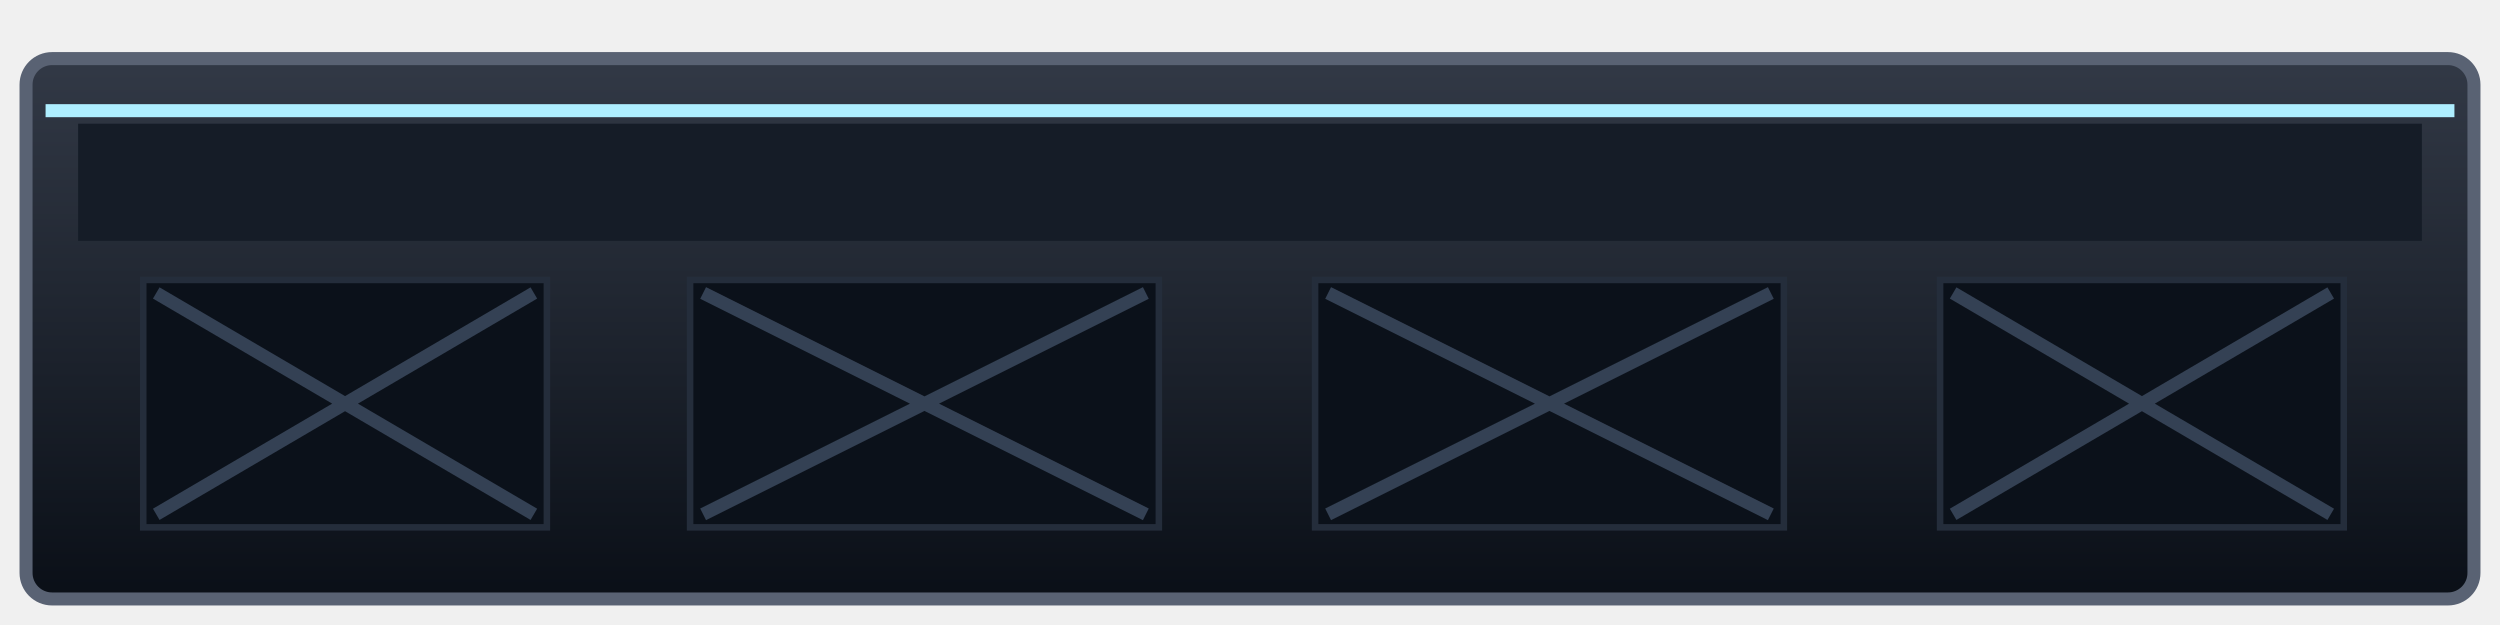
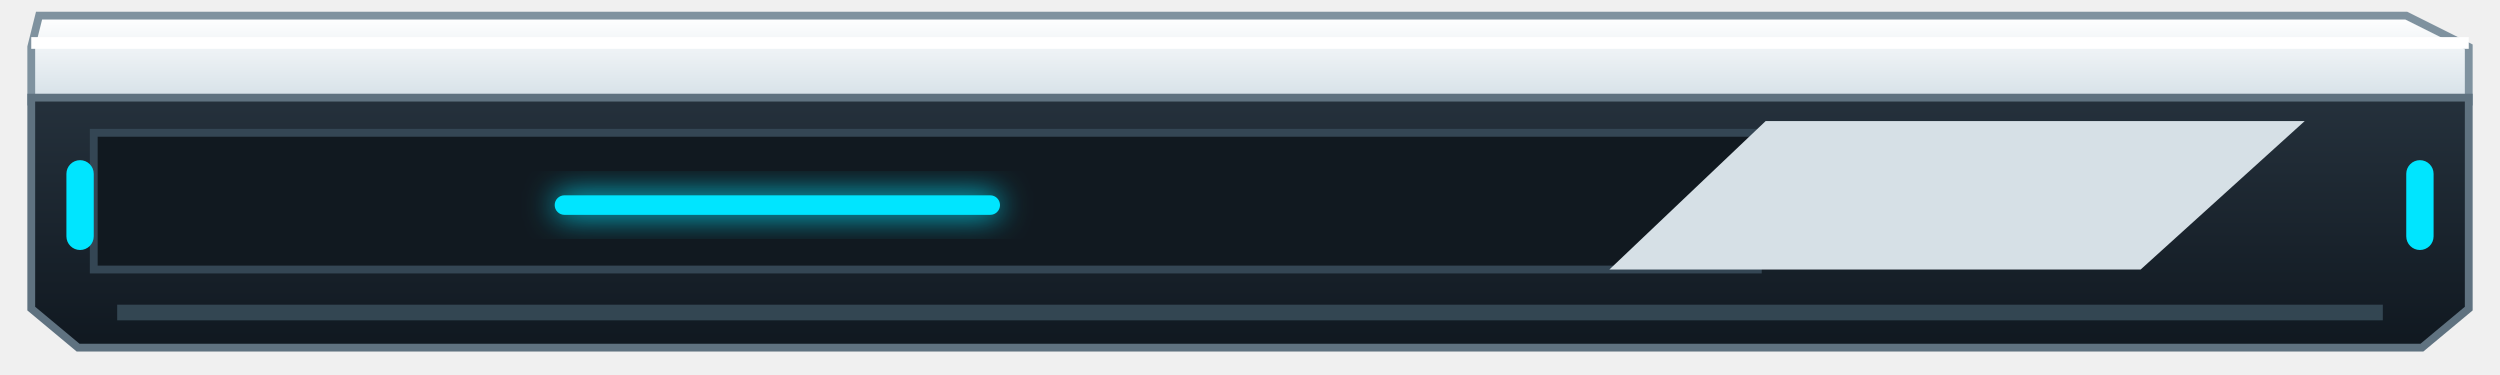
- <svg xmlns="http://www.w3.org/2000/svg" width="384" height="96" viewBox="0 0 384 96">
+ <svg xmlns="http://www.w3.org/2000/svg" width="640" height="96" viewBox="0 0 640 96">
  <defs>
-     <filter id="g">
-       <feGaussianBlur stdDeviation="3" result="b" />
+     <linearGradient id="top" x1="0" y1="0" x2="0" y2="1">
+       <stop stop-color="#fff" />
+       <stop offset="1" stop-color="#d5e0e7" />
+     </linearGradient>
+     <linearGradient id="body" x1="0" y1="0" x2="0" y2="1">
+       <stop stop-color="#25313c" />
+       <stop offset="1" stop-color="#101820" />
+     </linearGradient>
+     <filter id="g" x="-30%" y="-120%" width="160%" height="340%">
+       <feGaussianBlur stdDeviation="4" result="b" />
      <feMerge>
        <feMergeNode in="b" />
        <feMergeNode in="SourceGraphic" />
      </feMerge>
    </filter>
-     <linearGradient id="m" x1="0" y1="0" x2="0" y2="1">
-       <stop stop-color="#323946" />
-       <stop offset="1" stop-color="#0a0f17" />
-     </linearGradient>
  </defs>
-   <rect x="4" y="9" width="376" height="83" rx="4" fill="url(#m)" stroke="#596273" stroke-width="2" />
-   <rect x="12" y="19" width="360" height="18" fill="#151c27" />
-   <path d="M0 11h384" stroke="#fff" stroke-width="5" filter="url(#g)" />
-   <path d="M7 17h370" stroke="#aeeeff" stroke-width="2" />
-   <g fill="#0b111a" stroke="#242d3b">
-     <rect x="22" y="43" width="62" height="38" />
-     <rect x="106" y="43" width="72" height="38" />
-     <rect x="202" y="43" width="72" height="38" />
-     <rect x="298" y="43" width="62" height="38" />
-   </g>
-   <g stroke="#344154" stroke-width="2">
-     <path d="M24 45l58 34M82 45L24 79M108 45l68 34M176 45l-68 34M204 45l68 34M272 45l-68 34M300 45l58 34M358 45l-58 34" />
-   </g>
+   <path d="M10 4h606l16 8v14H8V12z" fill="url(#top)" stroke="#7f929f" stroke-width="2" />
+   <path d="M8 11h624" stroke="#fff" stroke-width="3" />
+   <path d="M8 25h624v54l-12 10H20L8 79z" fill="url(#body)" stroke="#5f7280" stroke-width="2" />
+   <path d="M24 34h426v35H24z" fill="#111920" stroke="#344654" stroke-width="2" />
+   <path d="M452 31h138l-42 38h-136z" fill="#d6e0e6" />
+   <rect x="142" y="50" width="114" height="5" rx="2.5" fill="#00e5ff" filter="url(#g)" />
+   <rect x="17" y="41" width="7" height="23" rx="3.5" fill="#00e5ff" />
+   <rect x="616" y="41" width="7" height="23" rx="3.5" fill="#00e5ff" />
+   <path d="M30 80h580" stroke="#334652" stroke-width="4" />
</svg>
